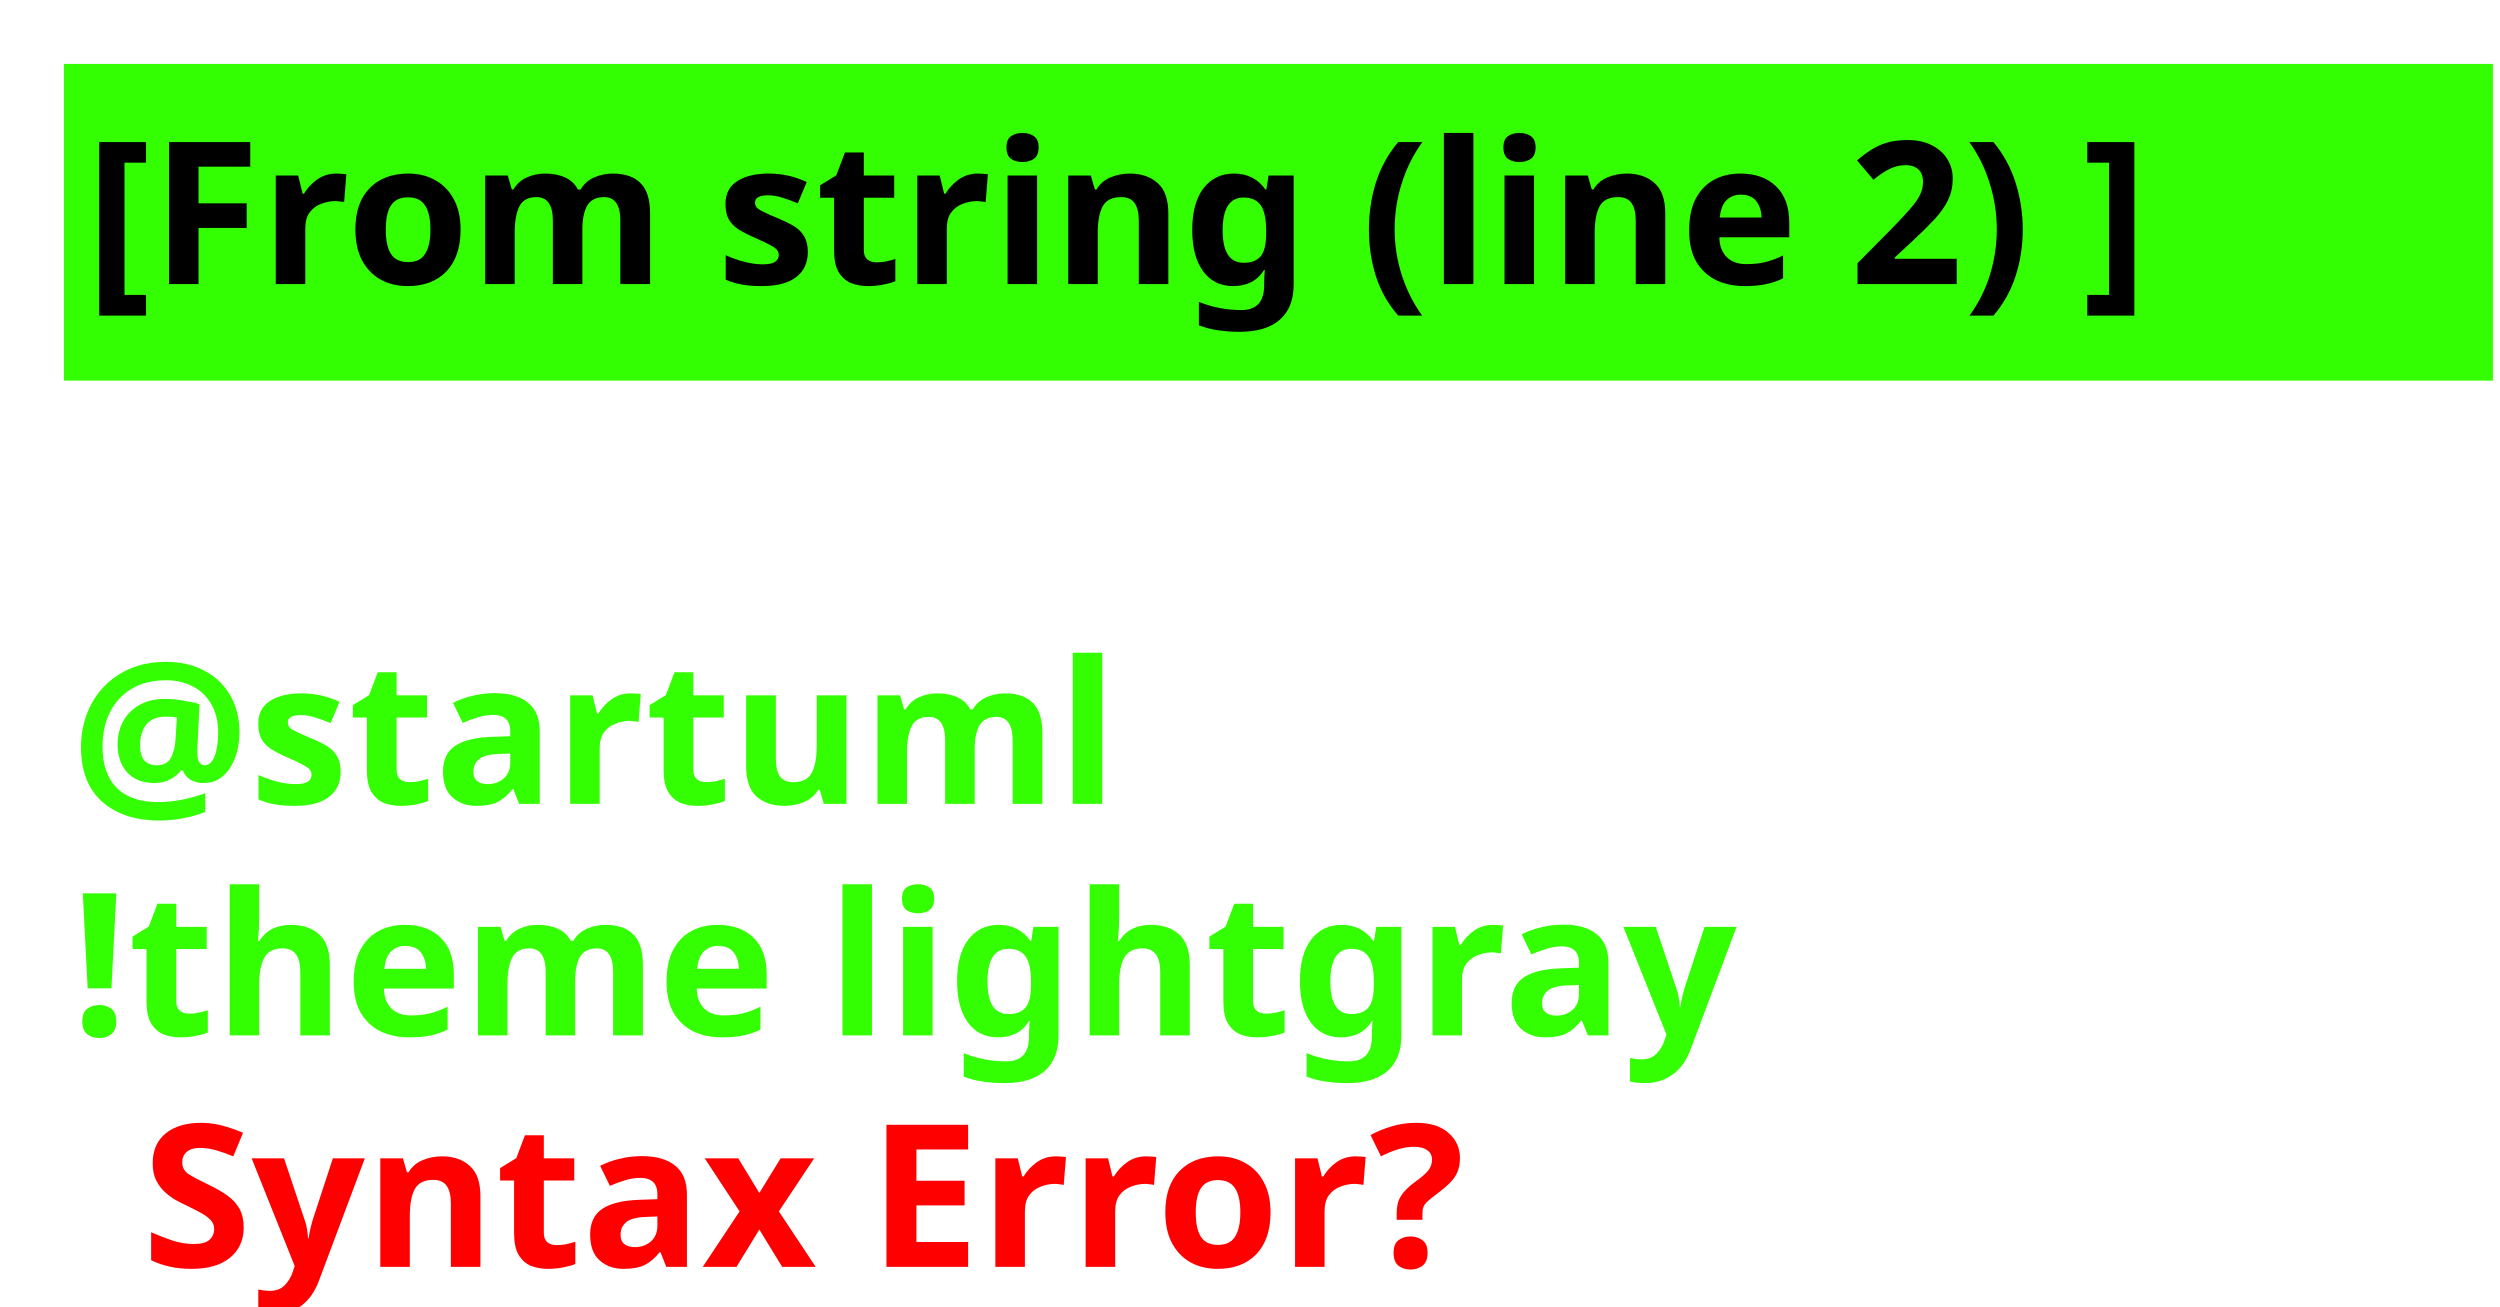
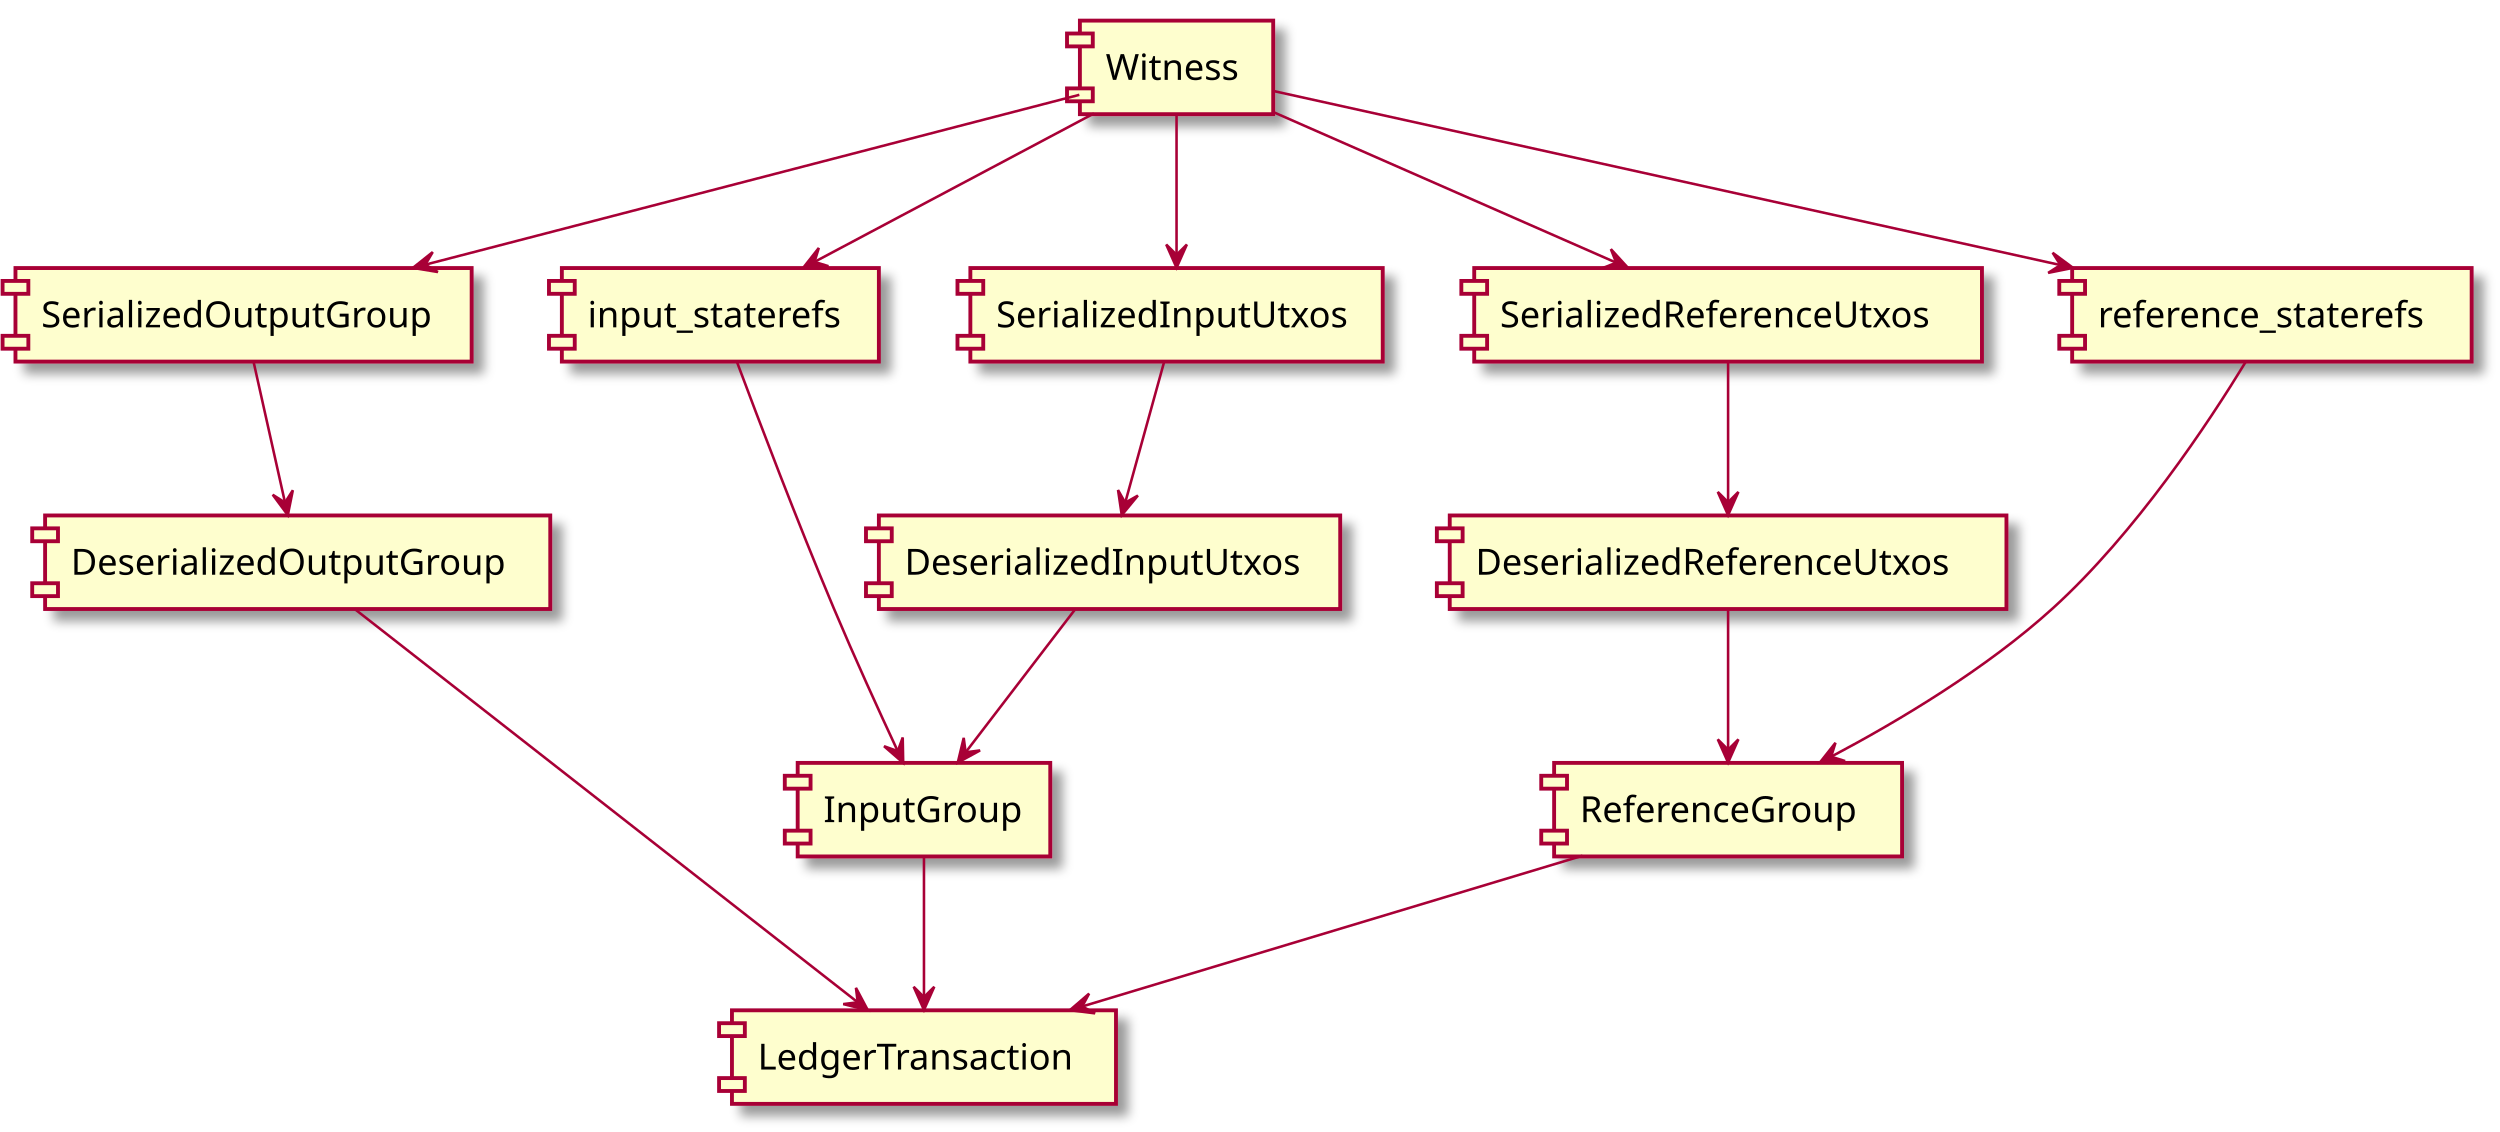
- <svg xmlns="http://www.w3.org/2000/svg" contentScriptType="application/ecmascript" contentStyleType="text/css" height="92px" preserveAspectRatio="none" style="width:176px;height:92px;background:#000000;" version="1.1" viewBox="0 0 176 92" width="176px" zoomAndPan="magnify">
-   <defs />
+ <svg xmlns="http://www.w3.org/2000/svg" contentScriptType="application/ecmascript" contentStyleType="text/css" height="439px" preserveAspectRatio="none" style="width:970px;height:439px;" version="1.1" viewBox="0 0 970 439" width="970px" zoomAndPan="magnify">
+   <defs>
+     <filter height="300%" id="f1psv9fb9okc5k" width="300%" x="-1" y="-1">
+       <feGaussianBlur result="blurOut" stdDeviation="2.0" />
+       <feColorMatrix in="blurOut" result="blurOut2" type="matrix" values="0 0 0 0 0 0 0 0 0 0 0 0 0 0 0 0 0 0 .4 0" />
+       <feOffset dx="4.0" dy="4.0" in="blurOut2" result="blurOut3" />
+       <feBlend in="SourceGraphic" in2="blurOut3" mode="normal" />
+     </filter>
+   </defs>
  <g>
-     <rect fill="#33FF02" height="21.297" style="stroke: #33FF02; stroke-width: 1.0;" width="170" x="5" y="5" />
-     <text fill="#000000" font-family="sans-serif" font-size="14" font-weight="bold" lengthAdjust="spacingAndGlyphs" textLength="168" x="6" y="20">[From string (line 2) ]</text>
-     <text fill="#33FF02" font-family="sans-serif" font-size="14" font-weight="bold" lengthAdjust="spacingAndGlyphs" textLength="0" x="10" y="40.297" />
-     <text fill="#33FF02" font-family="sans-serif" font-size="14" font-weight="bold" lengthAdjust="spacingAndGlyphs" textLength="79" x="5" y="56.594">@startuml</text>
-     <text fill="#33FF02" font-family="sans-serif" font-size="14" font-weight="bold" lengthAdjust="spacingAndGlyphs" textLength="130" x="5" y="72.891">!theme lightgray</text>
-     <text fill="#FF0000" font-family="sans-serif" font-size="14" font-weight="bold" lengthAdjust="spacingAndGlyphs" textLength="106" x="10" y="89.188">Syntax Error?</text>
+     <rect fill="#FEFECE" filter="url(#f1psv9fb9okc5k)" height="36.297" style="stroke: #A80036; stroke-width: 1.5;" width="75" x="419" y="8" />
+     <rect fill="#FEFECE" height="5" style="stroke: #A80036; stroke-width: 1.5;" width="10" x="414" y="13" />
+     <rect fill="#FEFECE" height="5" style="stroke: #A80036; stroke-width: 1.5;" width="10" x="414" y="34.297" />
+     <text fill="#000000" font-family="sans-serif" font-size="14" lengthAdjust="spacingAndGlyphs" textLength="55" x="429" y="30.995">Witness</text>
+     <rect fill="#FEFECE" filter="url(#f1psv9fb9okc5k)" height="36.297" style="stroke: #A80036; stroke-width: 1.5;" width="177" x="6" y="104" />
+     <rect fill="#FEFECE" height="5" style="stroke: #A80036; stroke-width: 1.5;" width="10" x="1" y="109" />
+     <rect fill="#FEFECE" height="5" style="stroke: #A80036; stroke-width: 1.5;" width="10" x="1" y="130.297" />
+     <text fill="#000000" font-family="sans-serif" font-size="14" lengthAdjust="spacingAndGlyphs" textLength="157" x="16" y="126.995">SerializedOutputGroup</text>
+     <rect fill="#FEFECE" filter="url(#f1psv9fb9okc5k)" height="36.297" style="stroke: #A80036; stroke-width: 1.5;" width="123" x="218" y="104" />
+     <rect fill="#FEFECE" height="5" style="stroke: #A80036; stroke-width: 1.5;" width="10" x="213" y="109" />
+     <rect fill="#FEFECE" height="5" style="stroke: #A80036; stroke-width: 1.5;" width="10" x="213" y="130.297" />
+     <text fill="#000000" font-family="sans-serif" font-size="14" lengthAdjust="spacingAndGlyphs" textLength="103" x="228" y="126.995">input_staterefs</text>
+     <rect fill="#FEFECE" filter="url(#f1psv9fb9okc5k)" height="36.297" style="stroke: #A80036; stroke-width: 1.5;" width="155" x="804" y="104" />
+     <rect fill="#FEFECE" height="5" style="stroke: #A80036; stroke-width: 1.5;" width="10" x="799" y="109" />
+     <rect fill="#FEFECE" height="5" style="stroke: #A80036; stroke-width: 1.5;" width="10" x="799" y="130.297" />
+     <text fill="#000000" font-family="sans-serif" font-size="14" lengthAdjust="spacingAndGlyphs" textLength="135" x="814" y="126.995">reference_staterefs</text>
+     <rect fill="#FEFECE" filter="url(#f1psv9fb9okc5k)" height="36.297" style="stroke: #A80036; stroke-width: 1.5;" width="160" x="376.5" y="104" />
+     <rect fill="#FEFECE" height="5" style="stroke: #A80036; stroke-width: 1.5;" width="10" x="371.5" y="109" />
+     <rect fill="#FEFECE" height="5" style="stroke: #A80036; stroke-width: 1.5;" width="10" x="371.5" y="130.297" />
+     <text fill="#000000" font-family="sans-serif" font-size="14" lengthAdjust="spacingAndGlyphs" textLength="140" x="386.5" y="126.995">SerializedInputUtxos</text>
+     <rect fill="#FEFECE" filter="url(#f1psv9fb9okc5k)" height="36.297" style="stroke: #A80036; stroke-width: 1.5;" width="197" x="572" y="104" />
+     <rect fill="#FEFECE" height="5" style="stroke: #A80036; stroke-width: 1.5;" width="10" x="567" y="109" />
+     <rect fill="#FEFECE" height="5" style="stroke: #A80036; stroke-width: 1.5;" width="10" x="567" y="130.297" />
+     <text fill="#000000" font-family="sans-serif" font-size="14" lengthAdjust="spacingAndGlyphs" textLength="177" x="582" y="126.995">SerializedReferenceUtxos</text>
+     <rect fill="#FEFECE" filter="url(#f1psv9fb9okc5k)" height="36.297" style="stroke: #A80036; stroke-width: 1.5;" width="196" x="17.5" y="200" />
+     <rect fill="#FEFECE" height="5" style="stroke: #A80036; stroke-width: 1.5;" width="10" x="12.5" y="205" />
+     <rect fill="#FEFECE" height="5" style="stroke: #A80036; stroke-width: 1.5;" width="10" x="12.5" y="226.297" />
+     <text fill="#000000" font-family="sans-serif" font-size="14" lengthAdjust="spacingAndGlyphs" textLength="176" x="27.5" y="222.995">DeserializedOutputGroup</text>
+     <rect fill="#FEFECE" filter="url(#f1psv9fb9okc5k)" height="36.297" style="stroke: #A80036; stroke-width: 1.5;" width="179" x="341" y="200" />
+     <rect fill="#FEFECE" height="5" style="stroke: #A80036; stroke-width: 1.5;" width="10" x="336" y="205" />
+     <rect fill="#FEFECE" height="5" style="stroke: #A80036; stroke-width: 1.5;" width="10" x="336" y="226.297" />
+     <text fill="#000000" font-family="sans-serif" font-size="14" lengthAdjust="spacingAndGlyphs" textLength="159" x="351" y="222.995">DeserializedInputUtxos</text>
+     <rect fill="#FEFECE" filter="url(#f1psv9fb9okc5k)" height="36.297" style="stroke: #A80036; stroke-width: 1.5;" width="216" x="562.5" y="200" />
+     <rect fill="#FEFECE" height="5" style="stroke: #A80036; stroke-width: 1.5;" width="10" x="557.5" y="205" />
+     <rect fill="#FEFECE" height="5" style="stroke: #A80036; stroke-width: 1.5;" width="10" x="557.5" y="226.297" />
+     <text fill="#000000" font-family="sans-serif" font-size="14" lengthAdjust="spacingAndGlyphs" textLength="196" x="572.5" y="222.995">DeserializedReferenceUtxos</text>
+     <rect fill="#FEFECE" filter="url(#f1psv9fb9okc5k)" height="36.297" style="stroke: #A80036; stroke-width: 1.5;" width="98" x="309.5" y="296" />
+     <rect fill="#FEFECE" height="5" style="stroke: #A80036; stroke-width: 1.5;" width="10" x="304.5" y="301" />
+     <rect fill="#FEFECE" height="5" style="stroke: #A80036; stroke-width: 1.5;" width="10" x="304.5" y="322.297" />
+     <text fill="#000000" font-family="sans-serif" font-size="14" lengthAdjust="spacingAndGlyphs" textLength="78" x="319.5" y="318.995">InputGroup</text>
+     <rect fill="#FEFECE" filter="url(#f1psv9fb9okc5k)" height="36.297" style="stroke: #A80036; stroke-width: 1.5;" width="135" x="603" y="296" />
+     <rect fill="#FEFECE" height="5" style="stroke: #A80036; stroke-width: 1.5;" width="10" x="598" y="301" />
+     <rect fill="#FEFECE" height="5" style="stroke: #A80036; stroke-width: 1.5;" width="10" x="598" y="322.297" />
+     <text fill="#000000" font-family="sans-serif" font-size="14" lengthAdjust="spacingAndGlyphs" textLength="115" x="613" y="318.995">ReferenceGroup</text>
+     <rect fill="#FEFECE" filter="url(#f1psv9fb9okc5k)" height="36.297" style="stroke: #A80036; stroke-width: 1.5;" width="149" x="284" y="392" />
+     <rect fill="#FEFECE" height="5" style="stroke: #A80036; stroke-width: 1.5;" width="10" x="279" y="397" />
+     <rect fill="#FEFECE" height="5" style="stroke: #A80036; stroke-width: 1.5;" width="10" x="279" y="418.297" />
+     <text fill="#000000" font-family="sans-serif" font-size="14" lengthAdjust="spacingAndGlyphs" textLength="129" x="294" y="414.995">LedgerTransaction</text>
+     <path d="M424.45,44.02 C393.97,60.21 348.16,84.54 316.22,101.5 " fill="none" id="Witness-input_staterefs" style="stroke: #A80036; stroke-width: 1.0;" />
+     <polygon fill="#A80036" points="311.61,103.95,321.436,103.277,316.03,101.612,317.695,96.206,311.61,103.95" style="stroke: #A80036; stroke-width: 1.0;" />
+     <path d="M494.22,35.34 C562.37,50.42 707.5,82.51 799.46,102.85 " fill="none" id="Witness-reference_staterefs" style="stroke: #A80036; stroke-width: 1.0;" />
+     <polygon fill="#A80036" points="804.34,103.93,796.426,98.068,799.46,102.842,794.685,105.876,804.34,103.93" style="stroke: #A80036; stroke-width: 1.0;" />
+     <path d="M456.5,44.24 C456.5,59.48 456.5,81.81 456.5,98.46 " fill="none" id="Witness-SerializedInputUtxos" style="stroke: #A80036; stroke-width: 1.0;" />
+     <polygon fill="#A80036" points="456.5,103.87,460.5,94.87,456.5,98.87,452.5,94.87,456.5,103.87" style="stroke: #A80036; stroke-width: 1.0;" />
+     <path d="M418.78,36.79 C358.89,52.35 241.06,82.94 165.13,102.66 " fill="none" id="Witness-SerializedOutputGroup" style="stroke: #A80036; stroke-width: 1.0;" />
+     <polygon fill="#A80036" points="160.19,103.94,169.906,105.55,165.03,102.684,167.896,97.807,160.19,103.94" style="stroke: #A80036; stroke-width: 1.0;" />
+     <path d="M494.27,43.59 C531.39,59.9 588.01,84.77 627,101.89 " fill="none" id="Witness-SerializedReferenceUtxos" style="stroke: #A80036; stroke-width: 1.0;" />
+     <polygon fill="#A80036" points="631.67,103.94,625.028,96.668,627.089,101.936,621.821,103.997,631.67,103.94" style="stroke: #A80036; stroke-width: 1.0;" />
+     <path d="M451.73,140.24 C447.48,155.61 441.23,178.2 436.62,194.89 " fill="none" id="SerializedInputUtxos-DeserializedInputUtxos" style="stroke: #A80036; stroke-width: 1.0;" />
+     <polygon fill="#A80036" points="435.24,199.87,441.505,192.271,436.58,195.053,433.798,190.127,435.24,199.87" style="stroke: #A80036; stroke-width: 1.0;" />
+     <path d="M98.35,140.24 C101.79,155.61 106.83,178.2 110.56,194.89 " fill="none" id="SerializedOutputGroup-DeserializedOutputGroup" style="stroke: #A80036; stroke-width: 1.0;" />
+     <polygon fill="#A80036" points="111.67,199.87,113.622,190.217,110.585,194.989,105.813,191.952,111.67,199.87" style="stroke: #A80036; stroke-width: 1.0;" />
+     <path d="M670.5,140.24 C670.5,155.48 670.5,177.81 670.5,194.46 " fill="none" id="SerializedReferenceUtxos-DeserializedReferenceUtxos" style="stroke: #A80036; stroke-width: 1.0;" />
+     <polygon fill="#A80036" points="670.5,199.87,674.5,190.87,670.5,194.87,666.5,190.87,670.5,199.87" style="stroke: #A80036; stroke-width: 1.0;" />
+     <path d="M285.91,140.35 C294.23,162.63 309.35,202.44 323.5,236 C331.46,254.88 341.14,276.06 348.31,291.42 " fill="none" id="input_staterefs-InputGroup" style="stroke: #A80036; stroke-width: 1.0;" />
+     <polygon fill="#A80036" points="350.44,295.99,350.257,286.143,348.325,291.459,343.008,289.527,350.44,295.99" style="stroke: #A80036; stroke-width: 1.0;" />
+     <path d="M417.29,236.24 C405.32,251.88 387.62,274.98 374.78,291.75 " fill="none" id="DeserializedInputUtxos-InputGroup" style="stroke: #A80036; stroke-width: 1.0;" />
+     <polygon fill="#A80036" points="371.62,295.87,380.269,291.159,374.661,291.901,373.919,286.293,371.62,295.87" style="stroke: #A80036; stroke-width: 1.0;" />
+     <path d="M871.4,140.3 C856.99,163.95 828.67,206.79 796.5,236 C770.66,259.46 736.68,279.74 710.51,293.59 " fill="none" id="reference_staterefs-ReferenceGroup" style="stroke: #A80036; stroke-width: 1.0;" />
+     <polygon fill="#A80036" points="706.06,295.93,715.888,295.282,710.486,293.603,712.164,288.201,706.06,295.93" style="stroke: #A80036; stroke-width: 1.0;" />
+     <path d="M670.5,236.24 C670.5,251.48 670.5,273.81 670.5,290.46 " fill="none" id="DeserializedReferenceUtxos-ReferenceGroup" style="stroke: #A80036; stroke-width: 1.0;" />
+     <polygon fill="#A80036" points="670.5,295.87,674.5,286.87,670.5,290.87,666.5,286.87,670.5,295.87" style="stroke: #A80036; stroke-width: 1.0;" />
+     <path d="M358.5,332.24 C358.5,347.48 358.5,369.81 358.5,386.46 " fill="none" id="InputGroup-LedgerTransaction" style="stroke: #A80036; stroke-width: 1.0;" />
+     <polygon fill="#A80036" points="358.5,391.87,362.5,382.87,358.5,386.87,354.5,382.87,358.5,391.87" style="stroke: #A80036; stroke-width: 1.0;" />
+     <path d="M137.49,236.2 C182.4,271.31 284.45,351.1 332.53,388.69 " fill="none" id="DeserializedOutputGroup-LedgerTransaction" style="stroke: #A80036; stroke-width: 1.0;" />
+     <polygon fill="#A80036" points="336.73,391.98,332.108,383.283,332.793,388.899,327.177,389.583,336.73,391.98" style="stroke: #A80036; stroke-width: 1.0;" />
+     <path d="M614,332.02 C559.28,348.51 476.53,373.44 420.14,390.43 " fill="none" id="ReferenceGroup-LedgerTransaction" style="stroke: #A80036; stroke-width: 1.0;" />
+     <polygon fill="#A80036" points="415.11,391.95,424.882,393.182,419.897,390.507,422.572,385.522,415.11,391.95" style="stroke: #A80036; stroke-width: 1.0;" />
  </g>
</svg>
